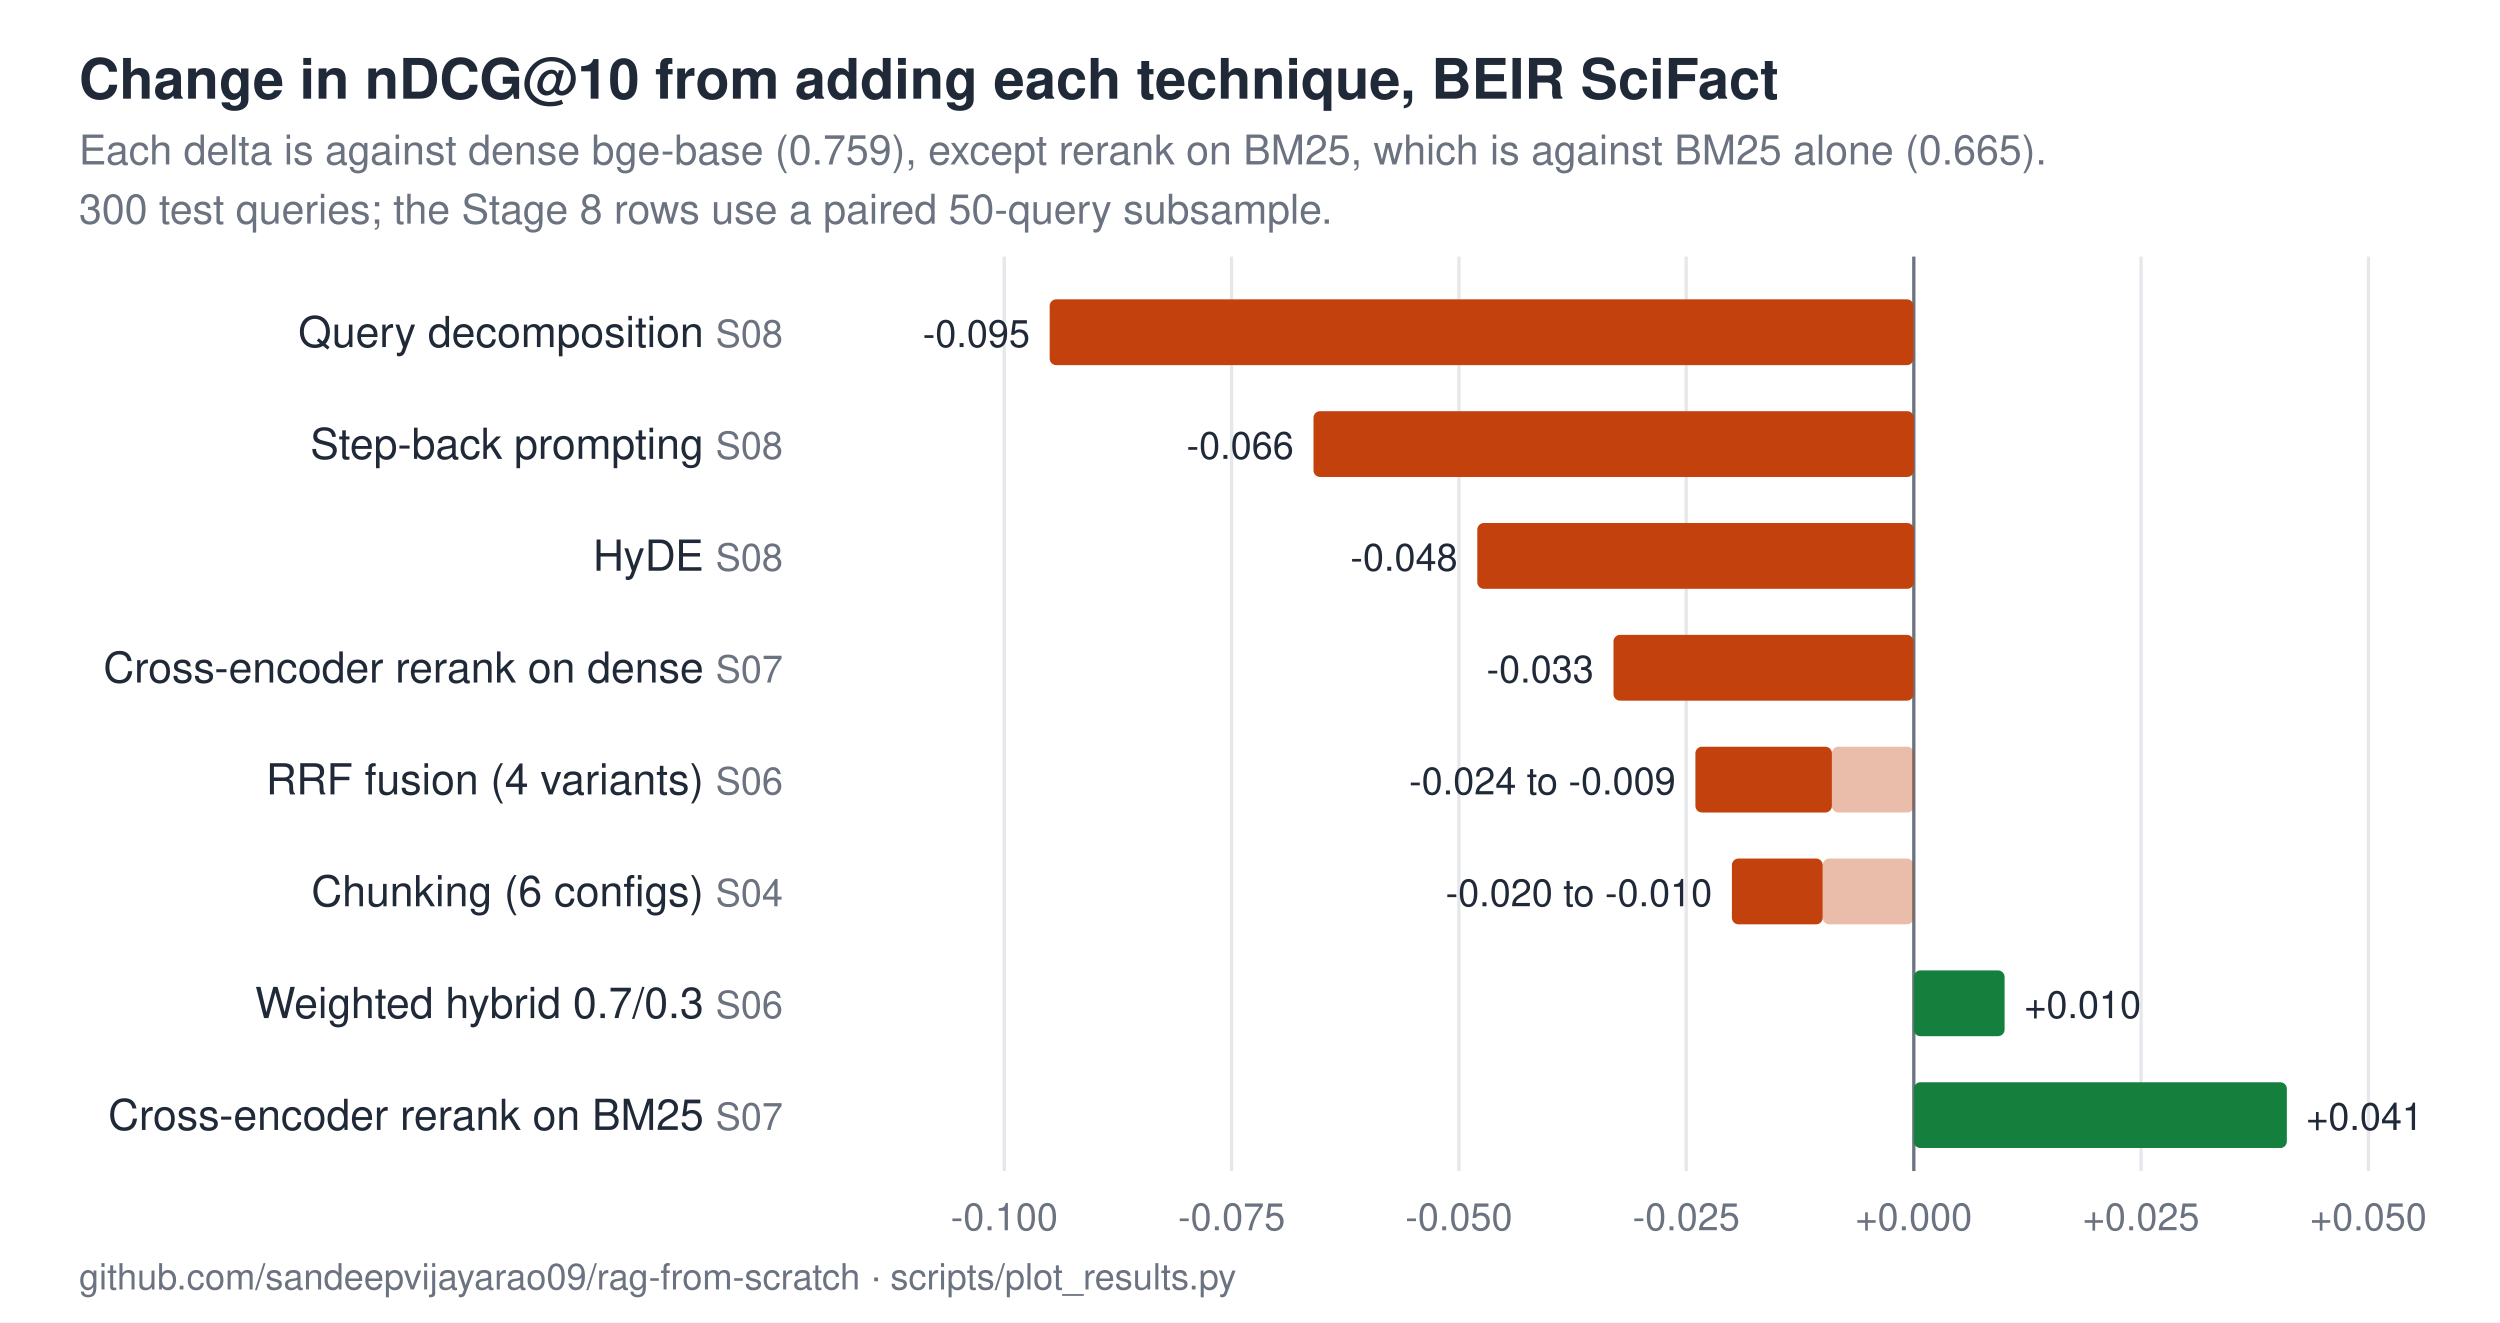
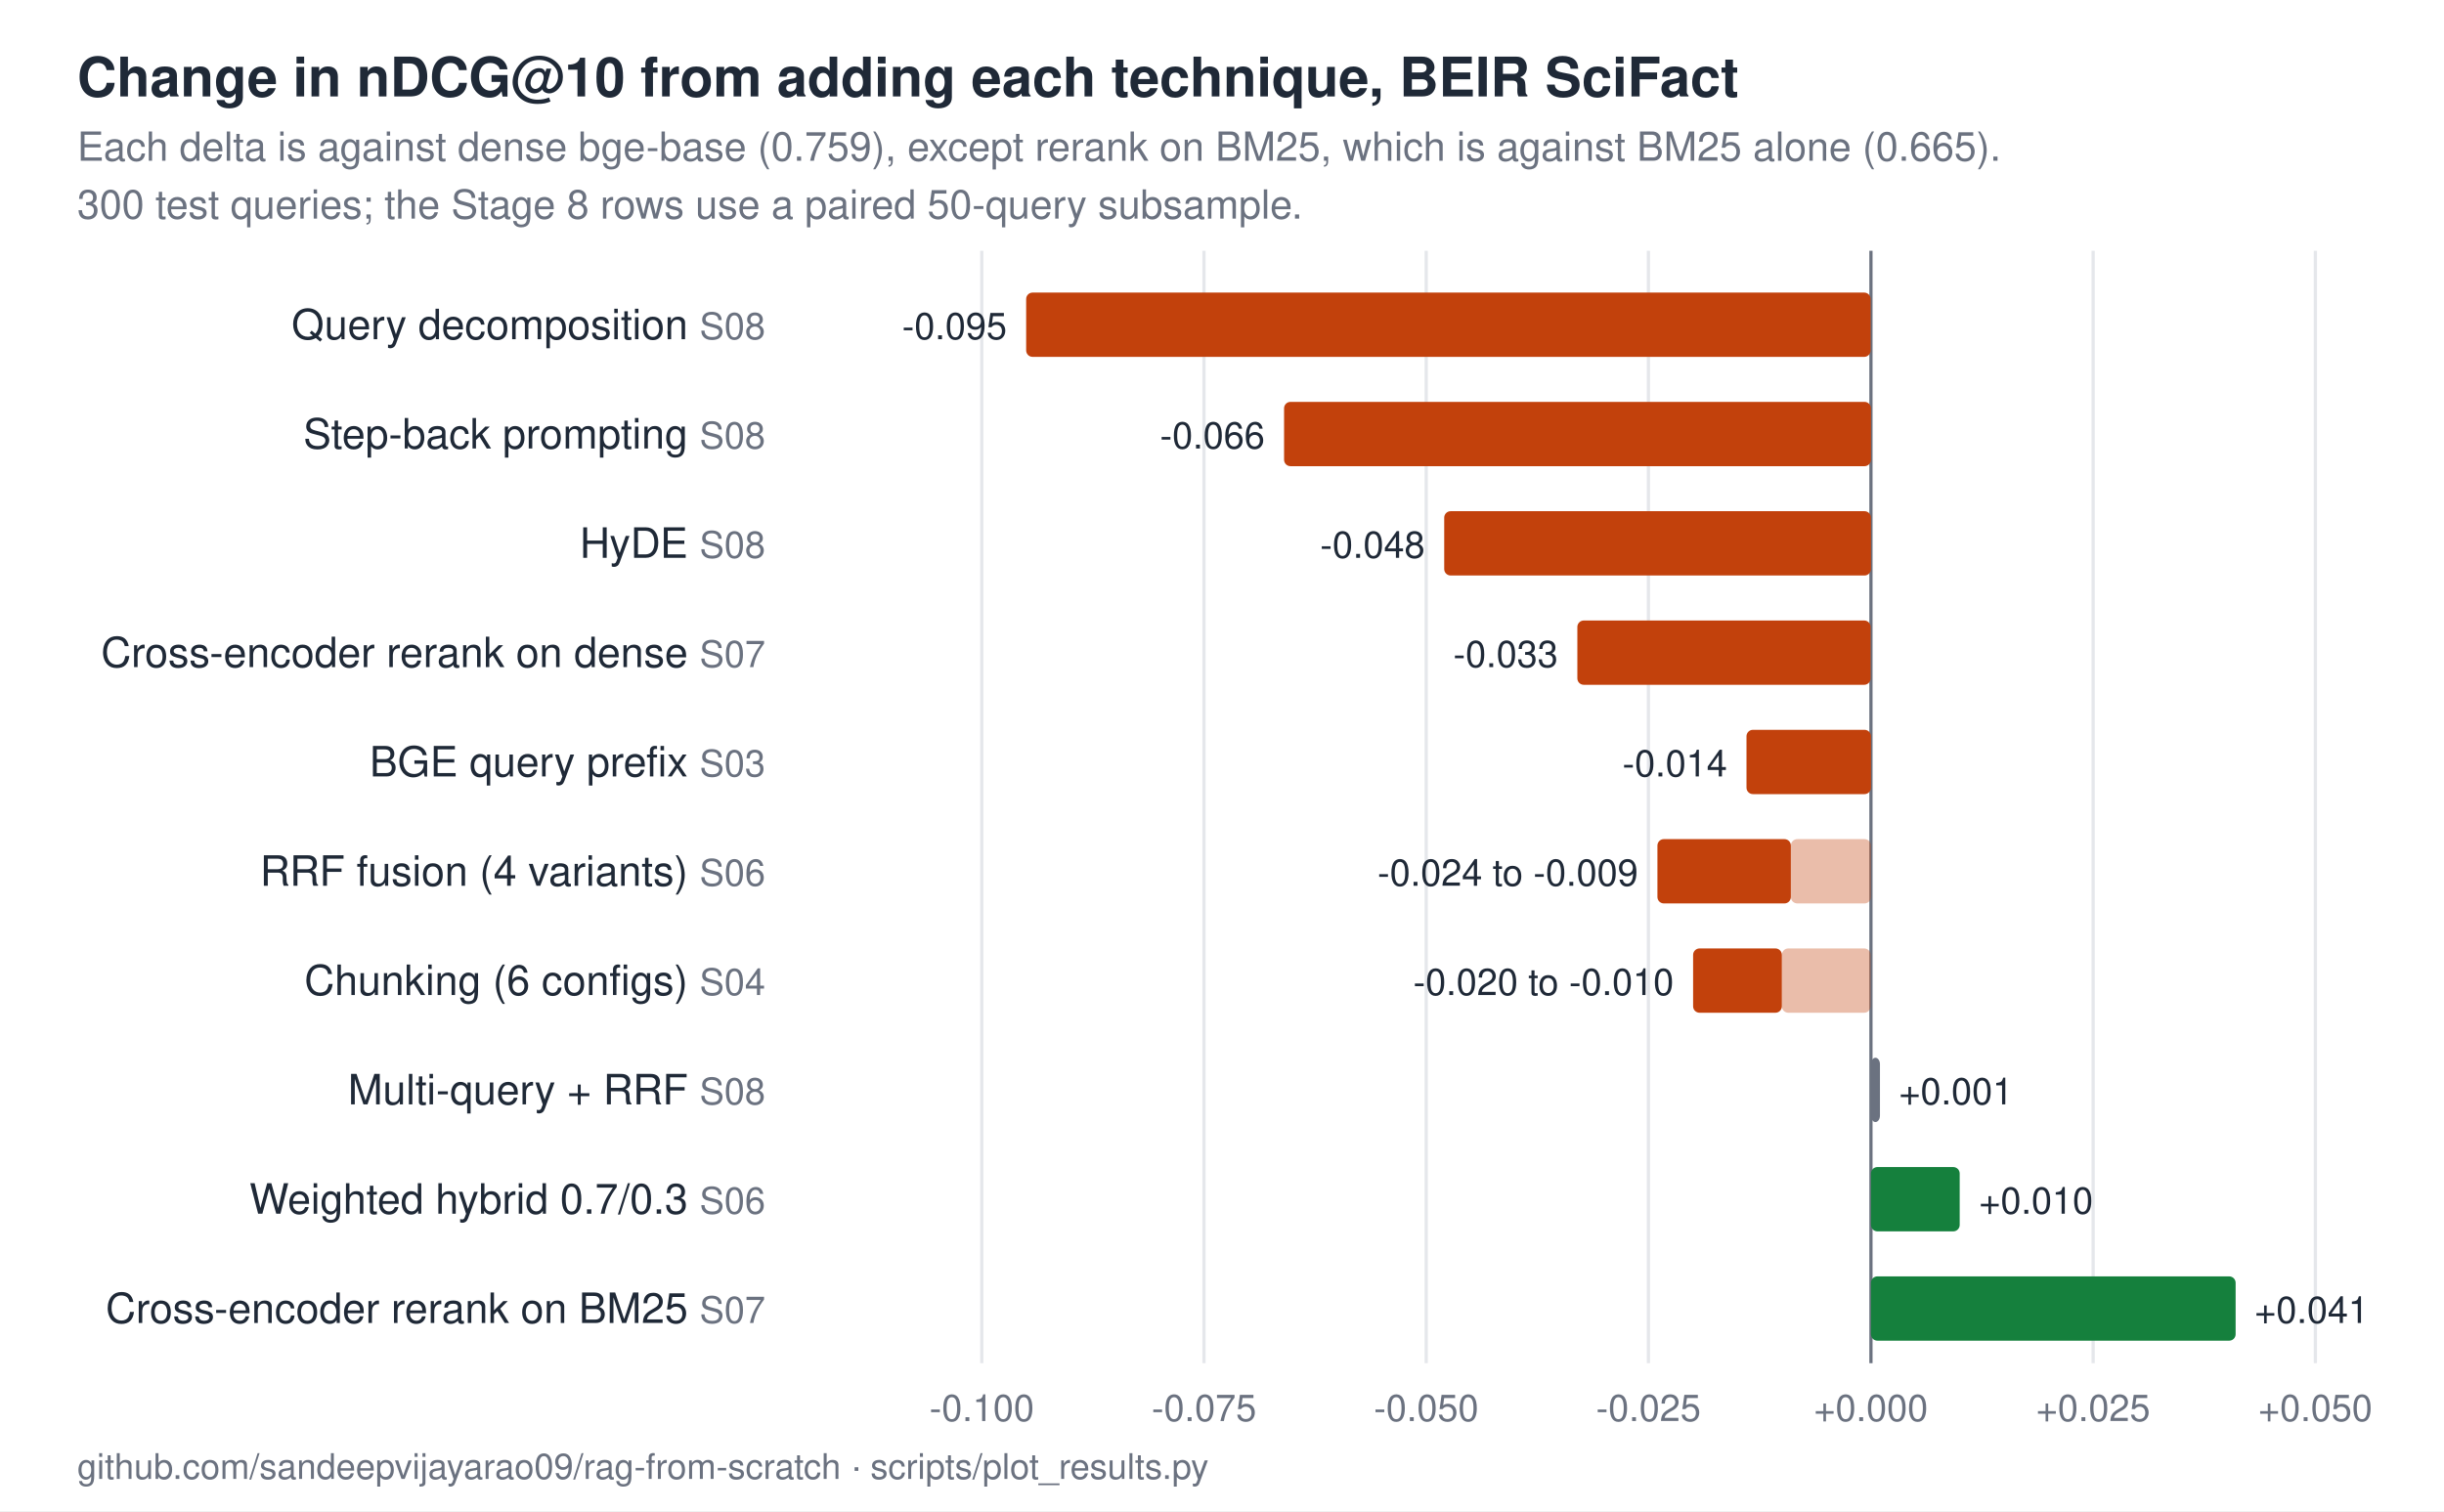
- <svg xmlns="http://www.w3.org/2000/svg" viewBox="0 0 760 402" font-family="-apple-system,Segoe UI,Helvetica,Arial,sans-serif">
-   <rect width="760" height="402" fill="#ffffff" />
+ <svg xmlns="http://www.w3.org/2000/svg" viewBox="0 0 760 470" font-family="-apple-system,Segoe UI,Helvetica,Arial,sans-serif">
+   <rect width="760" height="470" fill="#ffffff" />
  <text x="24" y="30" font-size="17" font-weight="600" fill="#1f2937">Change in nDCG@10 from adding each technique, BEIR SciFact</text>
  <text x="24" y="50" font-size="12.5" fill="#6b7280">Each delta is against dense bge-base (0.759), except rerank on BM25, which is against BM25 alone (0.665).</text>
  <text x="24" y="68" font-size="12.5" fill="#6b7280">300 test queries; the Stage 8 rows use a paired 50-query subsample.</text>
-   <line x1="305.3" y1="78" x2="305.3" y2="356" stroke="#e5e7eb" />
-   <text x="305.3" y="374" font-size="11.5" fill="#6b7280" text-anchor="middle">-0.100</text>
-   <line x1="374.4" y1="78" x2="374.4" y2="356" stroke="#e5e7eb" />
-   <text x="374.4" y="374" font-size="11.5" fill="#6b7280" text-anchor="middle">-0.075</text>
-   <line x1="443.5" y1="78" x2="443.5" y2="356" stroke="#e5e7eb" />
-   <text x="443.5" y="374" font-size="11.5" fill="#6b7280" text-anchor="middle">-0.050</text>
-   <line x1="512.6" y1="78" x2="512.6" y2="356" stroke="#e5e7eb" />
-   <text x="512.6" y="374" font-size="11.5" fill="#6b7280" text-anchor="middle">-0.025</text>
-   <line x1="581.8" y1="78" x2="581.8" y2="356" stroke="#6b7280" />
-   <text x="581.8" y="374" font-size="11.5" fill="#6b7280" text-anchor="middle">+0.000</text>
-   <line x1="650.9" y1="78" x2="650.9" y2="356" stroke="#e5e7eb" />
-   <text x="650.9" y="374" font-size="11.5" fill="#6b7280" text-anchor="middle">+0.025</text>
-   <line x1="720.0" y1="78" x2="720.0" y2="356" stroke="#e5e7eb" />
-   <text x="720.0" y="374" font-size="11.5" fill="#6b7280" text-anchor="middle">+0.050</text>
+   <line x1="305.3" y1="78" x2="305.3" y2="424" stroke="#e5e7eb" />
+   <text x="305.3" y="442" font-size="11.5" fill="#6b7280" text-anchor="middle">-0.100</text>
+   <line x1="374.4" y1="78" x2="374.4" y2="424" stroke="#e5e7eb" />
+   <text x="374.4" y="442" font-size="11.5" fill="#6b7280" text-anchor="middle">-0.075</text>
+   <line x1="443.5" y1="78" x2="443.5" y2="424" stroke="#e5e7eb" />
+   <text x="443.5" y="442" font-size="11.5" fill="#6b7280" text-anchor="middle">-0.050</text>
+   <line x1="512.6" y1="78" x2="512.6" y2="424" stroke="#e5e7eb" />
+   <text x="512.6" y="442" font-size="11.5" fill="#6b7280" text-anchor="middle">-0.025</text>
+   <line x1="581.8" y1="78" x2="581.8" y2="424" stroke="#6b7280" />
+   <text x="581.8" y="442" font-size="11.5" fill="#6b7280" text-anchor="middle">+0.000</text>
+   <line x1="650.9" y1="78" x2="650.9" y2="424" stroke="#e5e7eb" />
+   <text x="650.9" y="442" font-size="11.5" fill="#6b7280" text-anchor="middle">+0.025</text>
+   <line x1="720.0" y1="78" x2="720.0" y2="424" stroke="#e5e7eb" />
+   <text x="720.0" y="442" font-size="11.5" fill="#6b7280" text-anchor="middle">+0.050</text>
  <rect x="319.1" y="91" width="262.6" height="20" fill="#c2410c" rx="2" />
  <text x="238" y="105.5" font-size="13" fill="#1f2937" text-anchor="end">Query decomposition <tspan fill="#6b7280" font-size="11.5">S08</tspan>
  </text>
  <text x="313.1" y="105.5" font-size="11.5" fill="#1f2937" text-anchor="end">-0.095</text>
  <rect x="399.3" y="125" width="182.5" height="20" fill="#c2410c" rx="2" />
  <text x="238" y="139.5" font-size="13" fill="#1f2937" text-anchor="end">Step-back prompting <tspan fill="#6b7280" font-size="11.5">S08</tspan>
  </text>
  <text x="393.3" y="139.5" font-size="11.5" fill="#1f2937" text-anchor="end">-0.066</text>
  <rect x="449.1" y="159" width="132.7" height="20" fill="#c2410c" rx="2" />
  <text x="238" y="173.5" font-size="13" fill="#1f2937" text-anchor="end">HyDE <tspan fill="#6b7280" font-size="11.5">S08</tspan>
  </text>
  <text x="443.1" y="173.5" font-size="11.5" fill="#1f2937" text-anchor="end">-0.048</text>
  <rect x="490.5" y="193" width="91.2" height="20" fill="#c2410c" rx="2" />
  <text x="238" y="207.5" font-size="13" fill="#1f2937" text-anchor="end">Cross-encoder rerank on dense <tspan fill="#6b7280" font-size="11.5">S07</tspan>
  </text>
  <text x="484.5" y="207.5" font-size="11.5" fill="#1f2937" text-anchor="end">-0.033</text>
-   <rect x="556.9" y="227" width="24.9" height="20" fill="#c2410c" opacity="0.35" rx="2" />
-   <rect x="515.4" y="227" width="41.5" height="20" fill="#c2410c" rx="2" />
-   <text x="238" y="241.5" font-size="13" fill="#1f2937" text-anchor="end">RRF fusion (4 variants) <tspan fill="#6b7280" font-size="11.5">S06</tspan>
+   <rect x="543.1" y="227" width="38.7" height="20" fill="#c2410c" rx="2" />
+   <text x="238" y="241.5" font-size="13" fill="#1f2937" text-anchor="end">BGE query prefix <tspan fill="#6b7280" font-size="11.5">S03</tspan>
  </text>
-   <text x="509.4" y="241.5" font-size="11.5" fill="#1f2937" text-anchor="end">-0.024 to -0.009</text>
-   <rect x="554.1" y="261" width="27.6" height="20" fill="#c2410c" opacity="0.35" rx="2" />
-   <rect x="526.5" y="261" width="27.6" height="20" fill="#c2410c" rx="2" />
-   <text x="238" y="275.5" font-size="13" fill="#1f2937" text-anchor="end">Chunking (6 configs) <tspan fill="#6b7280" font-size="11.5">S04</tspan>
+   <text x="537.1" y="241.5" font-size="11.5" fill="#1f2937" text-anchor="end">-0.014</text>
+   <rect x="556.9" y="261" width="24.9" height="20" fill="#c2410c" opacity="0.35" rx="2" />
+   <rect x="515.4" y="261" width="41.5" height="20" fill="#c2410c" rx="2" />
+   <text x="238" y="275.5" font-size="13" fill="#1f2937" text-anchor="end">RRF fusion (4 variants) <tspan fill="#6b7280" font-size="11.5">S06</tspan>
  </text>
-   <text x="520.5" y="275.5" font-size="11.5" fill="#1f2937" text-anchor="end">-0.020 to -0.010</text>
-   <rect x="581.8" y="295" width="27.6" height="20" fill="#15803d" rx="2" />
-   <text x="238" y="309.5" font-size="13" fill="#1f2937" text-anchor="end">Weighted hybrid 0.7/0.3 <tspan fill="#6b7280" font-size="11.5">S06</tspan>
+   <text x="509.4" y="275.5" font-size="11.5" fill="#1f2937" text-anchor="end">-0.024 to -0.009</text>
+   <rect x="554.1" y="295" width="27.6" height="20" fill="#c2410c" opacity="0.35" rx="2" />
+   <rect x="526.5" y="295" width="27.6" height="20" fill="#c2410c" rx="2" />
+   <text x="238" y="309.5" font-size="13" fill="#1f2937" text-anchor="end">Chunking (6 configs) <tspan fill="#6b7280" font-size="11.5">S04</tspan>
  </text>
-   <text x="615.4" y="309.5" font-size="11.5" fill="#1f2937" text-anchor="start">+0.010</text>
-   <rect x="581.8" y="329" width="113.4" height="20" fill="#15803d" rx="2" />
-   <text x="238" y="343.5" font-size="13" fill="#1f2937" text-anchor="end">Cross-encoder rerank on BM25 <tspan fill="#6b7280" font-size="11.5">S07</tspan>
+   <text x="520.5" y="309.5" font-size="11.5" fill="#1f2937" text-anchor="end">-0.020 to -0.010</text>
+   <rect x="581.8" y="329" width="2.8" height="20" fill="#6b7280" rx="2" />
+   <text x="238" y="343.5" font-size="13" fill="#1f2937" text-anchor="end">Multi-query + RRF <tspan fill="#6b7280" font-size="11.5">S08</tspan>
  </text>
-   <text x="701.1" y="343.5" font-size="11.5" fill="#1f2937" text-anchor="start">+0.041</text>
-   <text x="24" y="392" font-size="11" fill="#6b7280">github.com/sandeepvijayarao09/rag-from-scratch · scripts/plot_results.py</text>
+   <text x="590.5" y="343.5" font-size="11.5" fill="#1f2937" text-anchor="start">+0.001</text>
+   <rect x="581.8" y="363" width="27.6" height="20" fill="#15803d" rx="2" />
+   <text x="238" y="377.5" font-size="13" fill="#1f2937" text-anchor="end">Weighted hybrid 0.7/0.3 <tspan fill="#6b7280" font-size="11.5">S06</tspan>
+   </text>
+   <text x="615.4" y="377.5" font-size="11.5" fill="#1f2937" text-anchor="start">+0.010</text>
+   <rect x="581.8" y="397" width="113.4" height="20" fill="#15803d" rx="2" />
+   <text x="238" y="411.5" font-size="13" fill="#1f2937" text-anchor="end">Cross-encoder rerank on BM25 <tspan fill="#6b7280" font-size="11.5">S07</tspan>
+   </text>
+   <text x="701.1" y="411.5" font-size="11.5" fill="#1f2937" text-anchor="start">+0.041</text>
+   <text x="24" y="460" font-size="11" fill="#6b7280">github.com/sandeepvijayarao09/rag-from-scratch · scripts/plot_results.py</text>
</svg>
